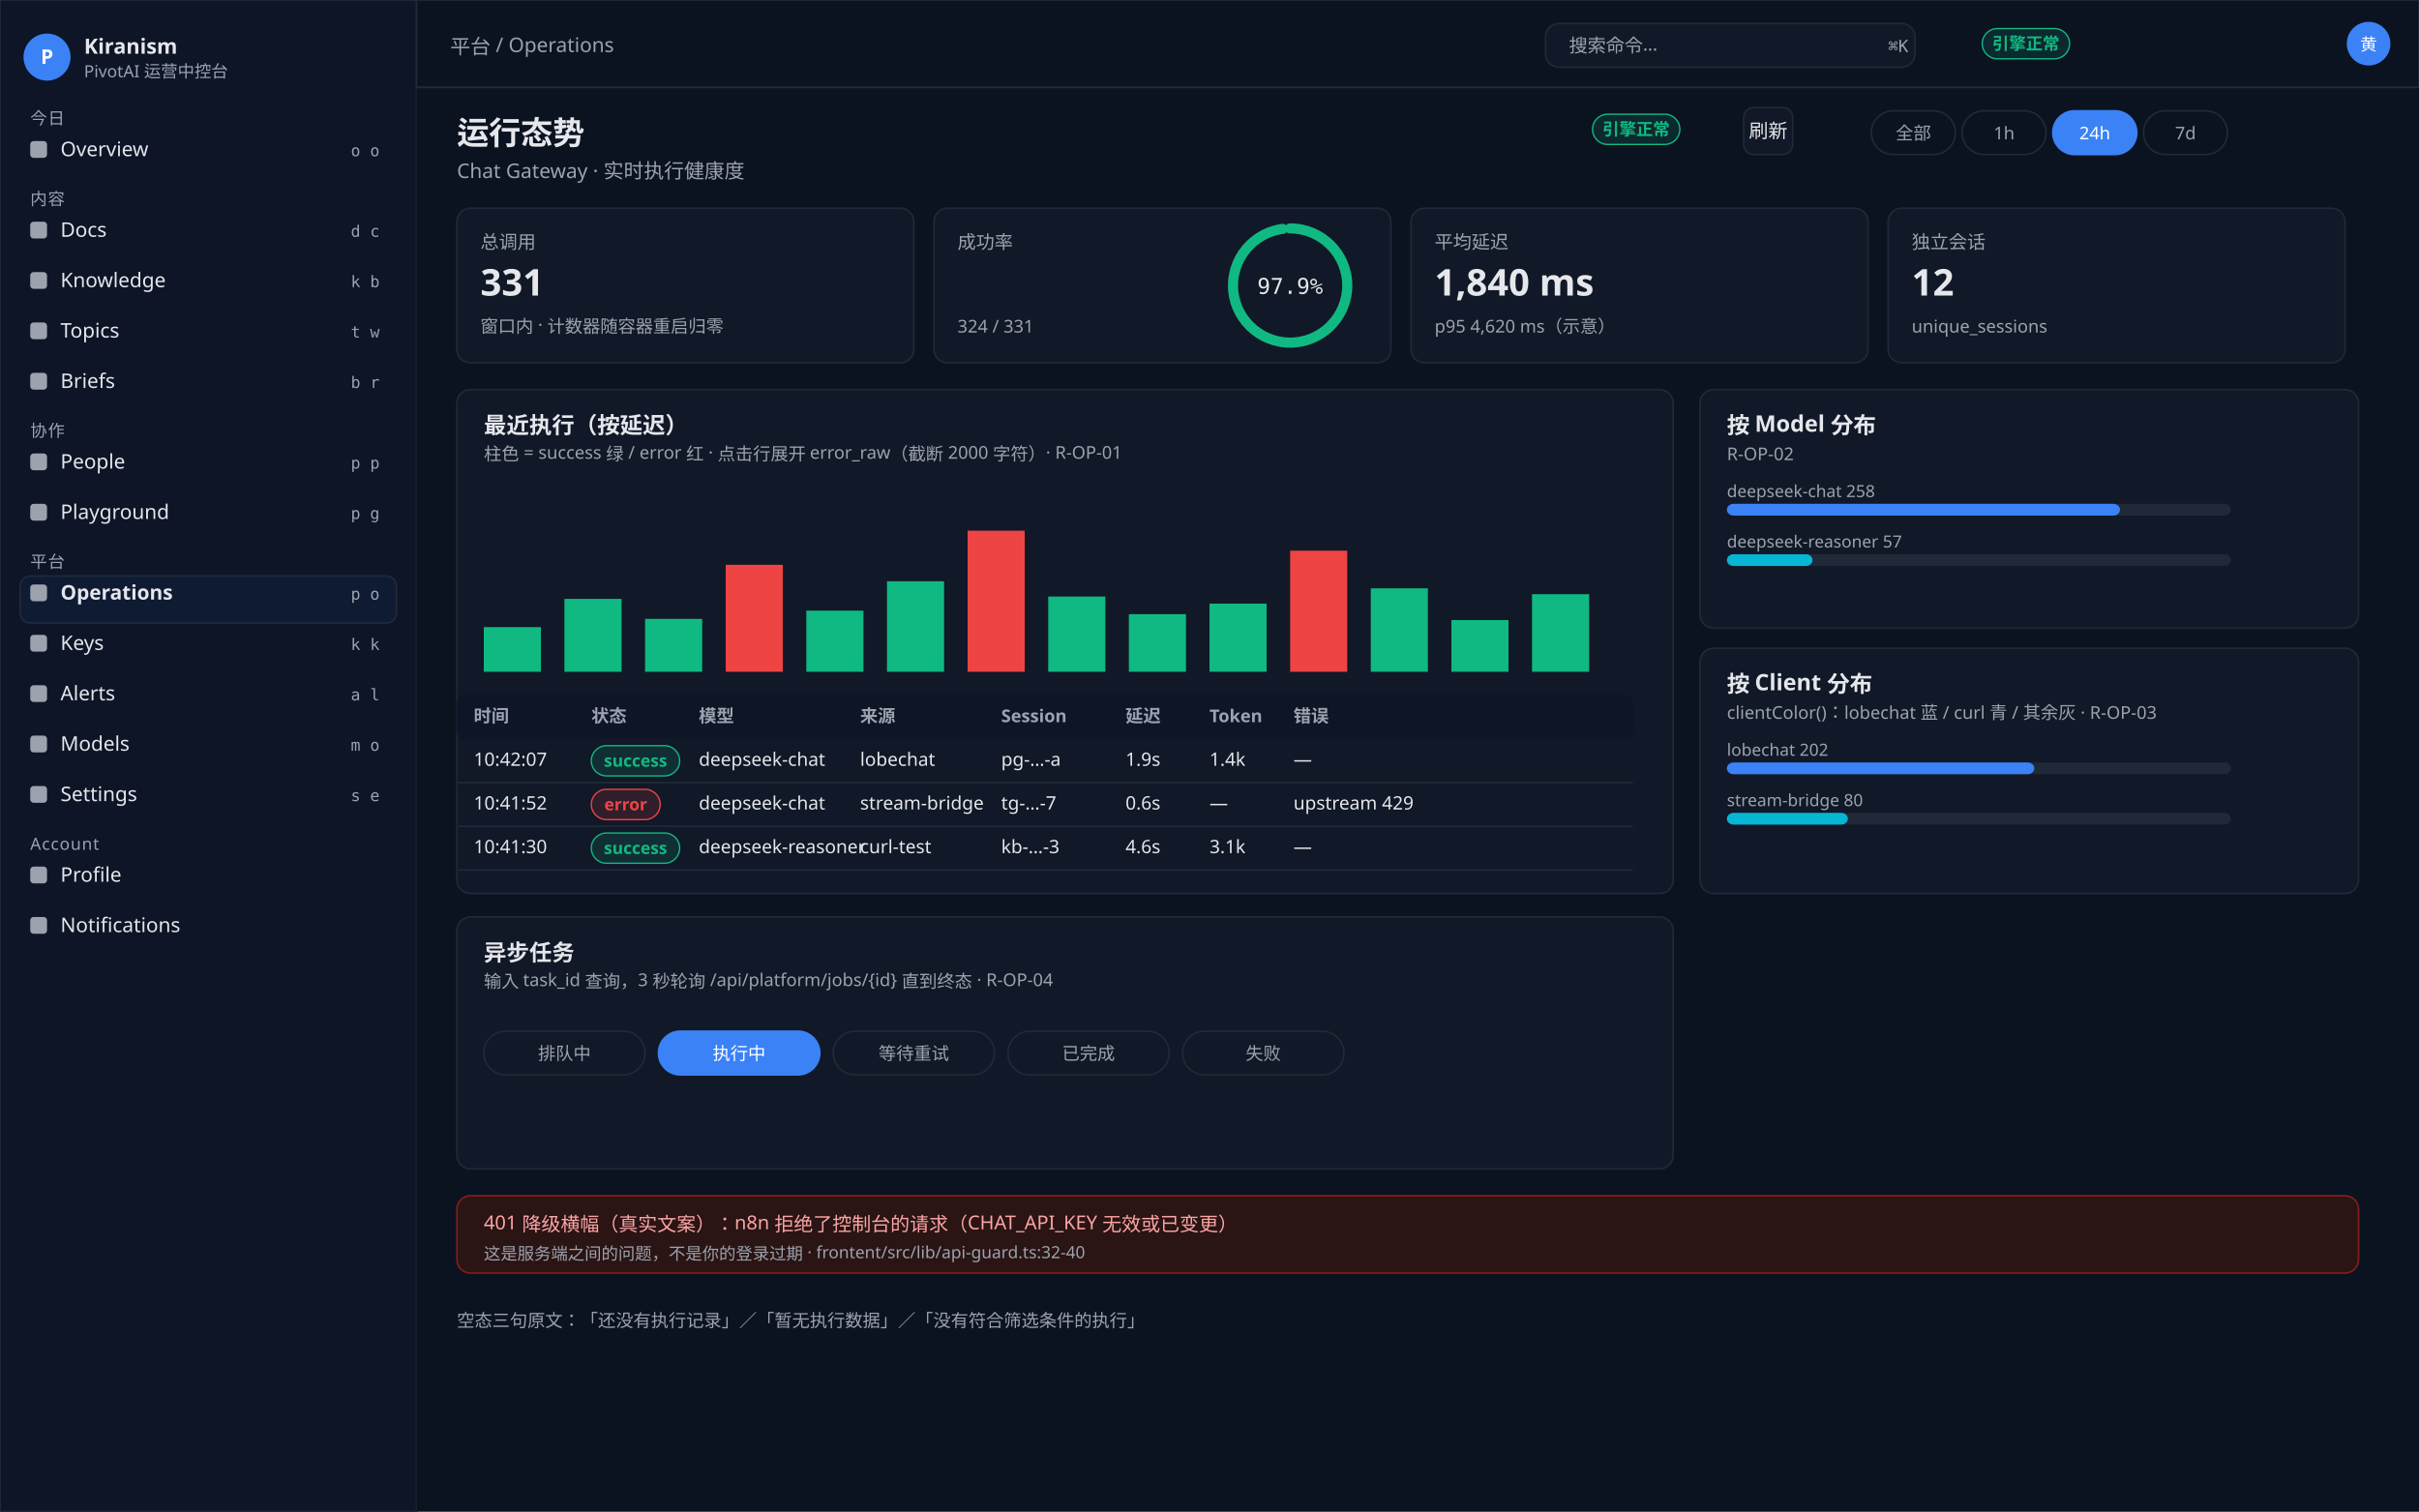
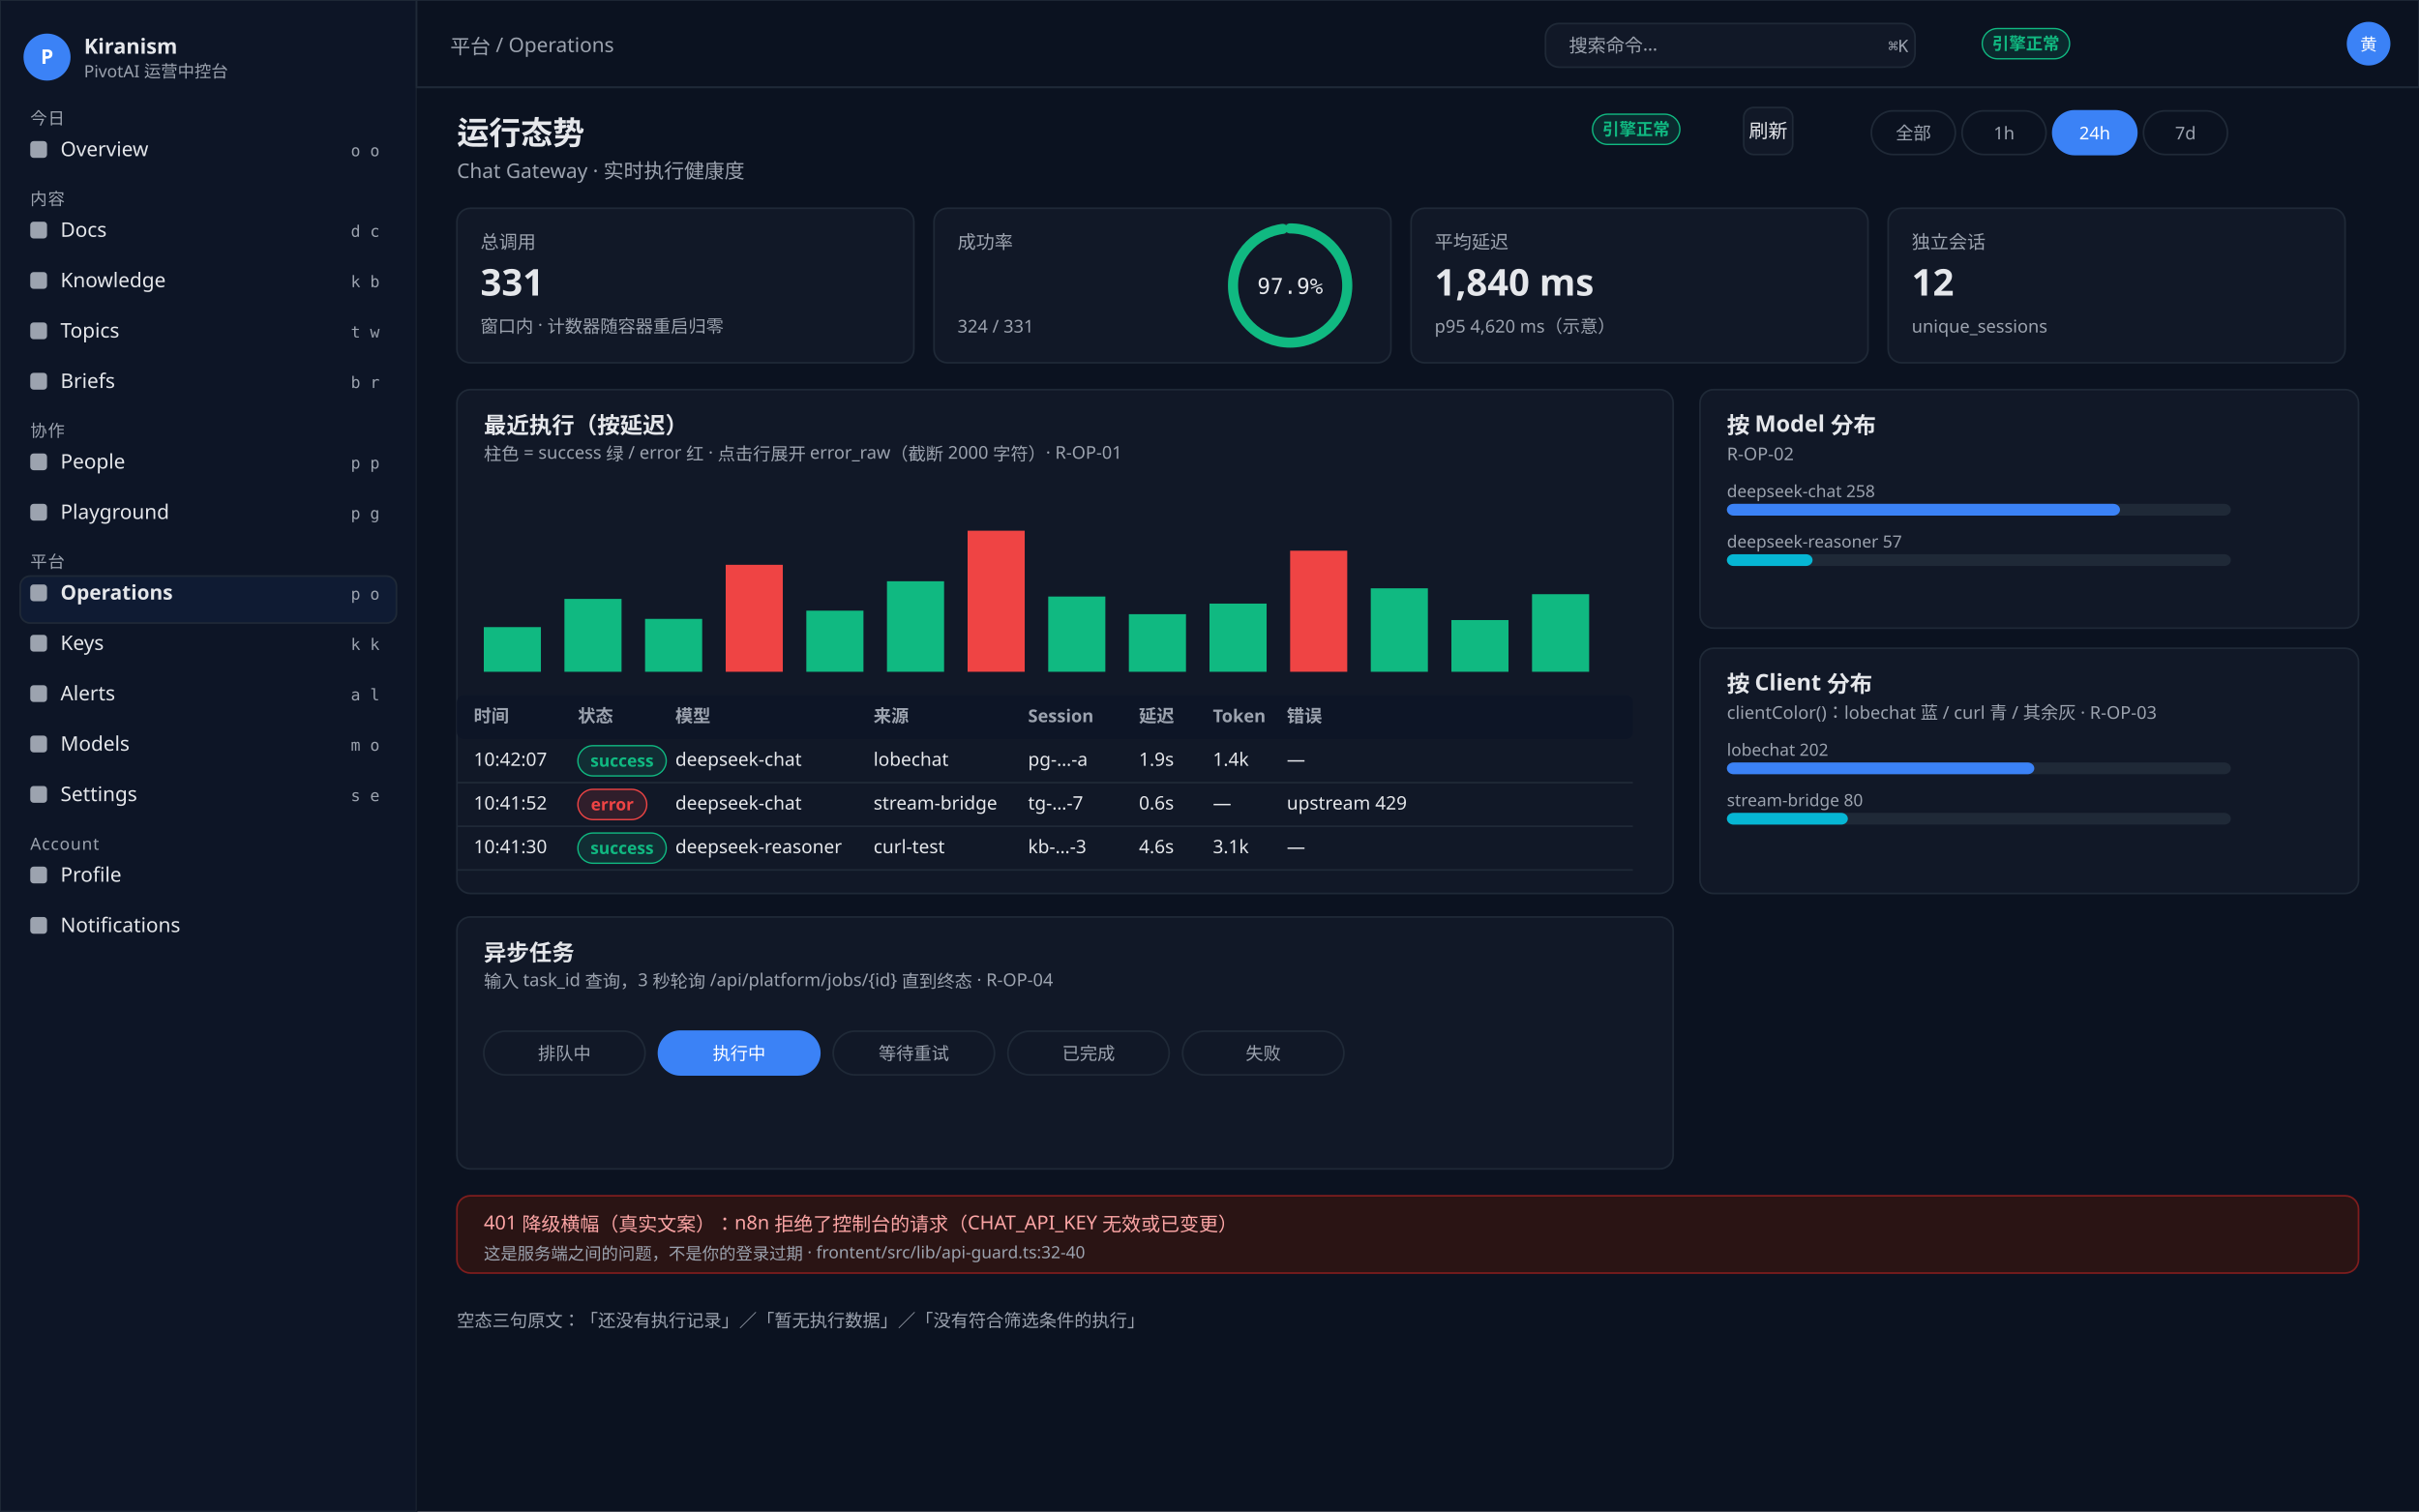
<svg xmlns="http://www.w3.org/2000/svg" width="1440" height="900" viewBox="0 0 1440 900">
  <g id="Frame/控制台 Operations（暗色指挥台）" transform="translate(0,0)">
    <rect x="0" y="0" width="1440" height="900" rx="0" fill="#0B1220" />
    <g id="Sidebar/导航 5 组 14 项（13 业务页 + Profile）" transform="translate(0,0)">
      <rect x="0" y="0" width="248" height="900" rx="0" fill="#0D1526" stroke="#1F2937" stroke-width="1" />
      <circle cx="28" cy="34" r="14" fill="#3B82F6" />
      <text x="28" y="38" font-family="Geist, 'Segoe UI', 'Microsoft YaHei', sans-serif" font-size="12" font-weight="700" fill="#FFF" text-anchor="middle">P</text>
      <text x="50" y="32" font-family="Geist, 'Segoe UI', 'Microsoft YaHei', sans-serif" font-size="12.5" font-weight="600" fill="#E5E7EB" text-anchor="start">Kiranism</text>
      <text x="50" y="46" font-family="Geist, 'Segoe UI', 'Microsoft YaHei', sans-serif" font-size="10" font-weight="400" fill="#9CA3AF" text-anchor="start">PivotAI 运营中控台</text>
      <text x="18" y="74" font-family="Geist, 'Segoe UI', 'Microsoft YaHei', sans-serif" font-size="10" font-weight="400" fill="#9CA3AF" text-anchor="start" letter-spacing="0.5">今日</text>
      <rect x="18" y="84" width="10" height="10" rx="2" fill="#9CA3AF" />
      <text x="36" y="93" font-family="Geist, 'Segoe UI', 'Microsoft YaHei', sans-serif" font-size="12" font-weight="400" fill="#E5E7EB" text-anchor="start">Overview</text>
      <text x="226" y="93" font-family="'Geist Mono', 'Cascadia Mono', Consolas, monospace" font-size="9.5" font-weight="400" fill="#9CA3AF" text-anchor="end">o o</text>
      <text x="18" y="122" font-family="Geist, 'Segoe UI', 'Microsoft YaHei', sans-serif" font-size="10" font-weight="400" fill="#9CA3AF" text-anchor="start" letter-spacing="0.5">内容</text>
      <rect x="18" y="132" width="10" height="10" rx="2" fill="#9CA3AF" />
      <text x="36" y="141" font-family="Geist, 'Segoe UI', 'Microsoft YaHei', sans-serif" font-size="12" font-weight="400" fill="#E5E7EB" text-anchor="start">Docs</text>
      <text x="226" y="141" font-family="'Geist Mono', 'Cascadia Mono', Consolas, monospace" font-size="9.5" font-weight="400" fill="#9CA3AF" text-anchor="end">d c</text>
      <rect x="18" y="162" width="10" height="10" rx="2" fill="#9CA3AF" />
      <text x="36" y="171" font-family="Geist, 'Segoe UI', 'Microsoft YaHei', sans-serif" font-size="12" font-weight="400" fill="#E5E7EB" text-anchor="start">Knowledge</text>
      <text x="226" y="171" font-family="'Geist Mono', 'Cascadia Mono', Consolas, monospace" font-size="9.5" font-weight="400" fill="#9CA3AF" text-anchor="end">k b</text>
      <rect x="18" y="192" width="10" height="10" rx="2" fill="#9CA3AF" />
      <text x="36" y="201" font-family="Geist, 'Segoe UI', 'Microsoft YaHei', sans-serif" font-size="12" font-weight="400" fill="#E5E7EB" text-anchor="start">Topics</text>
      <text x="226" y="201" font-family="'Geist Mono', 'Cascadia Mono', Consolas, monospace" font-size="9.5" font-weight="400" fill="#9CA3AF" text-anchor="end">t w</text>
      <rect x="18" y="222" width="10" height="10" rx="2" fill="#9CA3AF" />
      <text x="36" y="231" font-family="Geist, 'Segoe UI', 'Microsoft YaHei', sans-serif" font-size="12" font-weight="400" fill="#E5E7EB" text-anchor="start">Briefs</text>
      <text x="226" y="231" font-family="'Geist Mono', 'Cascadia Mono', Consolas, monospace" font-size="9.5" font-weight="400" fill="#9CA3AF" text-anchor="end">b r</text>
      <text x="18" y="260" font-family="Geist, 'Segoe UI', 'Microsoft YaHei', sans-serif" font-size="10" font-weight="400" fill="#9CA3AF" text-anchor="start" letter-spacing="0.5">协作</text>
      <rect x="18" y="270" width="10" height="10" rx="2" fill="#9CA3AF" />
      <text x="36" y="279" font-family="Geist, 'Segoe UI', 'Microsoft YaHei', sans-serif" font-size="12" font-weight="400" fill="#E5E7EB" text-anchor="start">People</text>
      <text x="226" y="279" font-family="'Geist Mono', 'Cascadia Mono', Consolas, monospace" font-size="9.5" font-weight="400" fill="#9CA3AF" text-anchor="end">p p</text>
      <rect x="18" y="300" width="10" height="10" rx="2" fill="#9CA3AF" />
      <text x="36" y="309" font-family="Geist, 'Segoe UI', 'Microsoft YaHei', sans-serif" font-size="12" font-weight="400" fill="#E5E7EB" text-anchor="start">Playground</text>
      <text x="226" y="309" font-family="'Geist Mono', 'Cascadia Mono', Consolas, monospace" font-size="9.5" font-weight="400" fill="#9CA3AF" text-anchor="end">p g</text>
      <text x="18" y="338" font-family="Geist, 'Segoe UI', 'Microsoft YaHei', sans-serif" font-size="10" font-weight="400" fill="#9CA3AF" text-anchor="start" letter-spacing="0.5">平台</text>
      <rect x="12" y="343" width="224" height="28" rx="6" fill="#0F1B33" stroke="#1F2937" stroke-width="1" />
      <rect x="18" y="348" width="10" height="10" rx="2" fill="#9CA3AF" />
      <text x="36" y="357" font-family="Geist, 'Segoe UI', 'Microsoft YaHei', sans-serif" font-size="12" font-weight="600" fill="#E5E7EB" text-anchor="start">Operations</text>
      <text x="226" y="357" font-family="'Geist Mono', 'Cascadia Mono', Consolas, monospace" font-size="9.5" font-weight="400" fill="#9CA3AF" text-anchor="end">p o</text>
      <rect x="18" y="378" width="10" height="10" rx="2" fill="#9CA3AF" />
      <text x="36" y="387" font-family="Geist, 'Segoe UI', 'Microsoft YaHei', sans-serif" font-size="12" font-weight="400" fill="#E5E7EB" text-anchor="start">Keys</text>
      <text x="226" y="387" font-family="'Geist Mono', 'Cascadia Mono', Consolas, monospace" font-size="9.5" font-weight="400" fill="#9CA3AF" text-anchor="end">k k</text>
      <rect x="18" y="408" width="10" height="10" rx="2" fill="#9CA3AF" />
      <text x="36" y="417" font-family="Geist, 'Segoe UI', 'Microsoft YaHei', sans-serif" font-size="12" font-weight="400" fill="#E5E7EB" text-anchor="start">Alerts</text>
      <text x="226" y="417" font-family="'Geist Mono', 'Cascadia Mono', Consolas, monospace" font-size="9.5" font-weight="400" fill="#9CA3AF" text-anchor="end">a l</text>
      <rect x="18" y="438" width="10" height="10" rx="2" fill="#9CA3AF" />
      <text x="36" y="447" font-family="Geist, 'Segoe UI', 'Microsoft YaHei', sans-serif" font-size="12" font-weight="400" fill="#E5E7EB" text-anchor="start">Models</text>
      <text x="226" y="447" font-family="'Geist Mono', 'Cascadia Mono', Consolas, monospace" font-size="9.5" font-weight="400" fill="#9CA3AF" text-anchor="end">m o</text>
      <rect x="18" y="468" width="10" height="10" rx="2" fill="#9CA3AF" />
      <text x="36" y="477" font-family="Geist, 'Segoe UI', 'Microsoft YaHei', sans-serif" font-size="12" font-weight="400" fill="#E5E7EB" text-anchor="start">Settings</text>
      <text x="226" y="477" font-family="'Geist Mono', 'Cascadia Mono', Consolas, monospace" font-size="9.5" font-weight="400" fill="#9CA3AF" text-anchor="end">s e</text>
      <text x="18" y="506" font-family="Geist, 'Segoe UI', 'Microsoft YaHei', sans-serif" font-size="10" font-weight="400" fill="#9CA3AF" text-anchor="start" letter-spacing="0.5">Account</text>
      <rect x="18" y="516" width="10" height="10" rx="2" fill="#9CA3AF" />
      <text x="36" y="525" font-family="Geist, 'Segoe UI', 'Microsoft YaHei', sans-serif" font-size="12" font-weight="400" fill="#E5E7EB" text-anchor="start">Profile</text>
      <rect x="18" y="546" width="10" height="10" rx="2" fill="#9CA3AF" />
      <text x="36" y="555" font-family="Geist, 'Segoe UI', 'Microsoft YaHei', sans-serif" font-size="12" font-weight="400" fill="#E5E7EB" text-anchor="start">Notifications</text>
    </g>
    <g id="Main" transform="translate(248,0)">
      <rect x="0" y="0" width="1192" height="900" rx="0" fill="#0B1220" />
      <g id="Topbar/平台 / Operations" transform="translate(0,0)">
        <rect x="0" y="0" width="1192" height="52" rx="0" fill="#0B1220" stroke="#1F2937" stroke-width="1" />
        <line x1="0" y1="52" x2="1192" y2="52" stroke="#1F2937" stroke-width="1" />
        <text x="20" y="32" font-family="Geist, 'Segoe UI', 'Microsoft YaHei', sans-serif" font-size="12" font-weight="400" fill="#9CA3AF" text-anchor="start">平台 / Operations</text>
        <rect x="672" y="14" width="220" height="26" rx="8" fill="#111827" stroke="#1F2937" stroke-width="1" />
        <text x="686" y="31" font-family="Geist, 'Segoe UI', 'Microsoft YaHei', sans-serif" font-size="11" font-weight="400" fill="#9CA3AF" text-anchor="start">搜索命令…</text>
        <text x="876" y="31" font-family="'Geist Mono', 'Cascadia Mono', Consolas, monospace" font-size="10" font-weight="400" fill="#9CA3AF" text-anchor="start">⌘K</text>
        <g id="Badge/引擎正常" transform="translate(932,17)">
          <rect x="0" y="0" width="52" height="18" rx="9" fill="#10B981" opacity="0.14" />
          <rect x="0" y="0" width="52" height="18" rx="9" fill="none" stroke="#10B981" stroke-width="0.8" />
          <text x="26" y="12.5" font-family="Geist, 'Segoe UI', 'Microsoft YaHei', sans-serif" font-size="10" font-weight="600" fill="#10B981" text-anchor="middle">引擎正常</text>
        </g>
        <circle cx="1162" cy="26" r="13" fill="#3B82F6" />
        <text x="1162" y="30" font-family="Geist, 'Segoe UI', 'Microsoft YaHei', sans-serif" font-size="10" font-weight="400" fill="#fff" text-anchor="middle">黄</text>
      </g>
      <text x="24" y="86" font-family="Geist, 'Segoe UI', 'Microsoft YaHei', sans-serif" font-size="19" font-weight="640" fill="#E5E7EB" text-anchor="start">运行态势</text>
      <text x="24" y="106" font-family="Geist, 'Segoe UI', 'Microsoft YaHei', sans-serif" font-size="12" font-weight="400" fill="#9CA3AF" text-anchor="start">Chat Gateway · 实时执行健康度</text>
      <g id="Badge/引擎正常" transform="translate(700,68)">
        <rect x="0" y="0" width="52" height="18" rx="9" fill="#10B981" opacity="0.14" />
        <rect x="0" y="0" width="52" height="18" rx="9" fill="none" stroke="#10B981" stroke-width="0.8" />
        <text x="26" y="12.5" font-family="Geist, 'Segoe UI', 'Microsoft YaHei', sans-serif" font-size="10" font-weight="600" fill="#10B981" text-anchor="middle">引擎正常</text>
      </g>
      <g id="Button/刷新" transform="translate(790,64)">
        <rect x="0" y="0" width="29.2" height="28" rx="6" fill="#111827" stroke="#1F2937" stroke-width="1" />
        <text x="14.6" y="18" font-family="Geist, 'Segoe UI', 'Microsoft YaHei', sans-serif" font-size="11.5" font-weight="400" fill="#E5E7EB" text-anchor="middle">刷新</text>
      </g>
      <g id="RangeChips/全部 1h 24h 7d" transform="translate(0,0)">
        <rect x="866" y="66" width="50" height="26" rx="13" fill="none" stroke="#1F2937" stroke-width="1" />
        <text x="891" y="83" font-family="Geist, 'Segoe UI', 'Microsoft YaHei', sans-serif" font-size="10.5" font-weight="400" fill="#9CA3AF" text-anchor="middle">全部</text>
        <rect x="920" y="66" width="50" height="26" rx="13" fill="none" stroke="#1F2937" stroke-width="1" />
        <text x="945" y="83" font-family="Geist, 'Segoe UI', 'Microsoft YaHei', sans-serif" font-size="10.5" font-weight="400" fill="#9CA3AF" text-anchor="middle">1h</text>
        <rect x="974" y="66" width="50" height="26" rx="13" fill="#3B82F6" stroke="#3B82F6" stroke-width="1" />
        <text x="999" y="83" font-family="Geist, 'Segoe UI', 'Microsoft YaHei', sans-serif" font-size="10.5" font-weight="400" fill="#fff" text-anchor="middle">24h</text>
        <rect x="1028" y="66" width="50" height="26" rx="13" fill="none" stroke="#1F2937" stroke-width="1" />
        <text x="1053" y="83" font-family="Geist, 'Segoe UI', 'Microsoft YaHei', sans-serif" font-size="10.5" font-weight="400" fill="#9CA3AF" text-anchor="middle">7d</text>
      </g>
      <g id="KPI/总调用" transform="translate(24,124)">
        <rect x="0" y="0" width="272" height="92" rx="8" fill="#111827" stroke="#1F2937" stroke-width="1" />
        <text x="14" y="24" font-family="Geist, 'Segoe UI', 'Microsoft YaHei', sans-serif" font-size="11" font-weight="400" fill="#9CA3AF" text-anchor="start">总调用</text>
        <text x="14" y="52" font-family="Geist, 'Segoe UI', 'Microsoft YaHei', sans-serif" font-size="22" font-weight="650" fill="#E5E7EB" text-anchor="start">331</text>
        <text x="14" y="74" font-family="Geist, 'Segoe UI', 'Microsoft YaHei', sans-serif" font-size="10.5" font-weight="400" fill="#9CA3AF" text-anchor="start">窗口内 · 计数器随容器重启归零</text>
      </g>
      <g id="KPI/成功率环" transform="translate(308,124)">
        <rect x="0" y="0" width="272" height="92" rx="8" fill="#111827" stroke="#1F2937" stroke-width="1" />
        <text x="14" y="24" font-family="Geist, 'Segoe UI', 'Microsoft YaHei', sans-serif" font-size="11" font-weight="400" fill="#9CA3AF" text-anchor="start">成功率</text>
        <text x="14" y="74" font-family="Geist, 'Segoe UI', 'Microsoft YaHei', sans-serif" font-size="10.5" font-weight="400" fill="#9CA3AF" text-anchor="start">324 / 331</text>
        <circle cx="212" cy="46" r="34" fill="none" stroke="#1F2937" stroke-width="6" />
        <circle cx="212" cy="46" r="34" fill="none" stroke="#10B981" stroke-width="6" stroke-linecap="round" stroke-dasharray="213.6" stroke-dashoffset="4.5" transform="rotate(-90 212 46)" />
        <text x="212" y="51" font-family="'Geist Mono', 'Cascadia Mono', Consolas, monospace" font-size="13" font-weight="400" fill="#E5E7EB" text-anchor="middle">97.9%</text>
      </g>
      <g id="KPI/平均延迟" transform="translate(592,124)">
        <rect x="0" y="0" width="272" height="92" rx="8" fill="#111827" stroke="#1F2937" stroke-width="1" />
        <text x="14" y="24" font-family="Geist, 'Segoe UI', 'Microsoft YaHei', sans-serif" font-size="11" font-weight="400" fill="#9CA3AF" text-anchor="start">平均延迟</text>
        <text x="14" y="52" font-family="Geist, 'Segoe UI', 'Microsoft YaHei', sans-serif" font-size="22" font-weight="650" fill="#E5E7EB" text-anchor="start">1,840 ms</text>
        <text x="14" y="74" font-family="Geist, 'Segoe UI', 'Microsoft YaHei', sans-serif" font-size="10.5" font-weight="400" fill="#9CA3AF" text-anchor="start">p95 4,620 ms（示意）</text>
      </g>
      <g id="KPI/独立会话" transform="translate(876,124)">
        <rect x="0" y="0" width="272" height="92" rx="8" fill="#111827" stroke="#1F2937" stroke-width="1" />
        <text x="14" y="24" font-family="Geist, 'Segoe UI', 'Microsoft YaHei', sans-serif" font-size="11" font-weight="400" fill="#9CA3AF" text-anchor="start">独立会话</text>
        <text x="14" y="52" font-family="Geist, 'Segoe UI', 'Microsoft YaHei', sans-serif" font-size="22" font-weight="650" fill="#E5E7EB" text-anchor="start">12</text>
        <text x="14" y="74" font-family="Geist, 'Segoe UI', 'Microsoft YaHei', sans-serif" font-size="10.5" font-weight="400" fill="#9CA3AF" text-anchor="start">unique_sessions</text>
      </g>
      <g id="Card/最近执行（按延迟）" transform="translate(24,232)">
        <rect x="0" y="0" width="724" height="300" rx="8" fill="#111827" stroke="#1F2937" stroke-width="1" />
        <text x="16" y="26" font-family="Geist, 'Segoe UI', 'Microsoft YaHei', sans-serif" font-size="13.5" font-weight="600" fill="#E5E7EB" text-anchor="start">最近执行（按延迟）</text>
        <text x="16" y="42" font-family="Geist, 'Segoe UI', 'Microsoft YaHei', sans-serif" font-size="10.5" font-weight="400" fill="#9CA3AF" text-anchor="start">柱色 = success 绿 / error 红 · 点击行展开 error_raw（截断 2000 字符）· R-OP-01</text>
      </g>
      <g id="BarChart/延迟柱" transform="translate(0,0)">
        <rect x="40" y="373.4" width="34" height="26.6" rx="0" fill="#10B981" />
        <rect x="88" y="356.6" width="34" height="43.4" rx="0" fill="#10B981" />
        <rect x="136" y="368.5" width="34" height="31.5" rx="0" fill="#10B981" />
        <rect x="184" y="336.3" width="34" height="63.7" rx="0" fill="#EF4444" />
        <rect x="232" y="363.6" width="34" height="36.4" rx="0" fill="#10B981" />
        <rect x="280" y="346.1" width="34" height="53.9" rx="0" fill="#10B981" />
        <rect x="328" y="316" width="34" height="84" rx="0" fill="#EF4444" />
        <rect x="376" y="355.2" width="34" height="44.8" rx="0" fill="#10B981" />
        <rect x="424" y="365.7" width="34" height="34.3" rx="0" fill="#10B981" />
        <rect x="472" y="359.4" width="34" height="40.6" rx="0" fill="#10B981" />
        <rect x="520" y="327.9" width="34" height="72.1" rx="0" fill="#EF4444" />
        <rect x="568" y="350.3" width="34" height="49.7" rx="0" fill="#10B981" />
        <rect x="616" y="369.2" width="34" height="30.8" rx="0" fill="#10B981" />
        <rect x="664" y="353.8" width="34" height="46.2" rx="0" fill="#10B981" />
      </g>
      <rect x="24" y="414" width="700" height="26" rx="4" fill="#0D1526" />
      <text x="34" y="430" font-family="Geist, 'Segoe UI', 'Microsoft YaHei', sans-serif" font-size="10.5" font-weight="600" fill="#9CA3AF" text-anchor="start">时间</text>
-       <text x="104" y="430" font-family="Geist, 'Segoe UI', 'Microsoft YaHei', sans-serif" font-size="10.5" font-weight="600" fill="#9CA3AF" text-anchor="start">状态</text>
-       <text x="168" y="430" font-family="Geist, 'Segoe UI', 'Microsoft YaHei', sans-serif" font-size="10.5" font-weight="600" fill="#9CA3AF" text-anchor="start">模型</text>
-       <text x="264" y="430" font-family="Geist, 'Segoe UI', 'Microsoft YaHei', sans-serif" font-size="10.5" font-weight="600" fill="#9CA3AF" text-anchor="start">来源</text>
-       <text x="348" y="430" font-family="Geist, 'Segoe UI', 'Microsoft YaHei', sans-serif" font-size="10.5" font-weight="600" fill="#9CA3AF" text-anchor="start">Session</text>
-       <text x="422" y="430" font-family="Geist, 'Segoe UI', 'Microsoft YaHei', sans-serif" font-size="10.5" font-weight="600" fill="#9CA3AF" text-anchor="start">延迟</text>
-       <text x="472" y="430" font-family="Geist, 'Segoe UI', 'Microsoft YaHei', sans-serif" font-size="10.5" font-weight="600" fill="#9CA3AF" text-anchor="start">Token</text>
-       <text x="522" y="430" font-family="Geist, 'Segoe UI', 'Microsoft YaHei', sans-serif" font-size="10.5" font-weight="600" fill="#9CA3AF" text-anchor="start">错误</text>
+       <text x="96" y="430" font-family="Geist, 'Segoe UI', 'Microsoft YaHei', sans-serif" font-size="10.5" font-weight="600" fill="#9CA3AF" text-anchor="start">状态</text>
+       <text x="154" y="430" font-family="Geist, 'Segoe UI', 'Microsoft YaHei', sans-serif" font-size="10.5" font-weight="600" fill="#9CA3AF" text-anchor="start">模型</text>
+       <text x="272" y="430" font-family="Geist, 'Segoe UI', 'Microsoft YaHei', sans-serif" font-size="10.5" font-weight="600" fill="#9CA3AF" text-anchor="start">来源</text>
+       <text x="364" y="430" font-family="Geist, 'Segoe UI', 'Microsoft YaHei', sans-serif" font-size="10.5" font-weight="600" fill="#9CA3AF" text-anchor="start">Session</text>
+       <text x="430" y="430" font-family="Geist, 'Segoe UI', 'Microsoft YaHei', sans-serif" font-size="10.5" font-weight="600" fill="#9CA3AF" text-anchor="start">延迟</text>
+       <text x="474" y="430" font-family="Geist, 'Segoe UI', 'Microsoft YaHei', sans-serif" font-size="10.5" font-weight="600" fill="#9CA3AF" text-anchor="start">Token</text>
+       <text x="518" y="430" font-family="Geist, 'Segoe UI', 'Microsoft YaHei', sans-serif" font-size="10.5" font-weight="600" fill="#9CA3AF" text-anchor="start">错误</text>
      <line x1="24" y1="466" x2="724" y2="466" stroke="#1F2937" stroke-width="1" />
      <text x="34" y="456" font-family="Geist, 'Segoe UI', 'Microsoft YaHei', sans-serif" font-size="11" font-weight="400" fill="#E5E7EB" text-anchor="start">10:42:07</text>
-       <g id="Badge/success" transform="translate(104,444)">
+       <g id="Badge/success" transform="translate(96,444)">
        <rect x="0" y="0" width="52.6" height="18" rx="9" fill="#10B981" opacity="0.14" />
        <rect x="0" y="0" width="52.6" height="18" rx="9" fill="none" stroke="#10B981" stroke-width="0.8" />
        <text x="26.3" y="12.5" font-family="Geist, 'Segoe UI', 'Microsoft YaHei', sans-serif" font-size="10" font-weight="600" fill="#10B981" text-anchor="middle">success</text>
      </g>
-       <text x="168" y="456" font-family="Geist, 'Segoe UI', 'Microsoft YaHei', sans-serif" font-size="11" font-weight="400" fill="#E5E7EB" text-anchor="start">deepseek-chat</text>
-       <text x="264" y="456" font-family="Geist, 'Segoe UI', 'Microsoft YaHei', sans-serif" font-size="11" font-weight="400" fill="#E5E7EB" text-anchor="start">lobechat</text>
-       <text x="348" y="456" font-family="Geist, 'Segoe UI', 'Microsoft YaHei', sans-serif" font-size="11" font-weight="400" fill="#E5E7EB" text-anchor="start">pg-…-a</text>
-       <text x="422" y="456" font-family="Geist, 'Segoe UI', 'Microsoft YaHei', sans-serif" font-size="11" font-weight="400" fill="#E5E7EB" text-anchor="start">1.9s</text>
-       <text x="472" y="456" font-family="Geist, 'Segoe UI', 'Microsoft YaHei', sans-serif" font-size="11" font-weight="400" fill="#E5E7EB" text-anchor="start">1.4k</text>
-       <text x="522" y="456" font-family="Geist, 'Segoe UI', 'Microsoft YaHei', sans-serif" font-size="11" font-weight="400" fill="#E5E7EB" text-anchor="start">—</text>
+       <text x="154" y="456" font-family="Geist, 'Segoe UI', 'Microsoft YaHei', sans-serif" font-size="11" font-weight="400" fill="#E5E7EB" text-anchor="start">deepseek-chat</text>
+       <text x="272" y="456" font-family="Geist, 'Segoe UI', 'Microsoft YaHei', sans-serif" font-size="11" font-weight="400" fill="#E5E7EB" text-anchor="start">lobechat</text>
+       <text x="364" y="456" font-family="Geist, 'Segoe UI', 'Microsoft YaHei', sans-serif" font-size="11" font-weight="400" fill="#E5E7EB" text-anchor="start">pg-…-a</text>
+       <text x="430" y="456" font-family="Geist, 'Segoe UI', 'Microsoft YaHei', sans-serif" font-size="11" font-weight="400" fill="#E5E7EB" text-anchor="start">1.9s</text>
+       <text x="474" y="456" font-family="Geist, 'Segoe UI', 'Microsoft YaHei', sans-serif" font-size="11" font-weight="400" fill="#E5E7EB" text-anchor="start">1.4k</text>
+       <text x="518" y="456" font-family="Geist, 'Segoe UI', 'Microsoft YaHei', sans-serif" font-size="11" font-weight="400" fill="#E5E7EB" text-anchor="start">—</text>
      <line x1="24" y1="492" x2="724" y2="492" stroke="#1F2937" stroke-width="1" />
      <text x="34" y="482" font-family="Geist, 'Segoe UI', 'Microsoft YaHei', sans-serif" font-size="11" font-weight="400" fill="#E5E7EB" text-anchor="start">10:41:52</text>
-       <g id="Badge/error" transform="translate(104,470)">
+       <g id="Badge/error" transform="translate(96,470)">
        <rect x="0" y="0" width="41" height="18" rx="9" fill="#EF4444" opacity="0.14" />
        <rect x="0" y="0" width="41" height="18" rx="9" fill="none" stroke="#EF4444" stroke-width="0.8" />
        <text x="20.5" y="12.5" font-family="Geist, 'Segoe UI', 'Microsoft YaHei', sans-serif" font-size="10" font-weight="600" fill="#EF4444" text-anchor="middle">error</text>
      </g>
-       <text x="168" y="482" font-family="Geist, 'Segoe UI', 'Microsoft YaHei', sans-serif" font-size="11" font-weight="400" fill="#E5E7EB" text-anchor="start">deepseek-chat</text>
-       <text x="264" y="482" font-family="Geist, 'Segoe UI', 'Microsoft YaHei', sans-serif" font-size="11" font-weight="400" fill="#E5E7EB" text-anchor="start">stream-bridge</text>
-       <text x="348" y="482" font-family="Geist, 'Segoe UI', 'Microsoft YaHei', sans-serif" font-size="11" font-weight="400" fill="#E5E7EB" text-anchor="start">tg-…-7</text>
-       <text x="422" y="482" font-family="Geist, 'Segoe UI', 'Microsoft YaHei', sans-serif" font-size="11" font-weight="400" fill="#E5E7EB" text-anchor="start">0.6s</text>
-       <text x="472" y="482" font-family="Geist, 'Segoe UI', 'Microsoft YaHei', sans-serif" font-size="11" font-weight="400" fill="#E5E7EB" text-anchor="start">—</text>
-       <text x="522" y="482" font-family="Geist, 'Segoe UI', 'Microsoft YaHei', sans-serif" font-size="11" font-weight="400" fill="#E5E7EB" text-anchor="start">upstream 429</text>
+       <text x="154" y="482" font-family="Geist, 'Segoe UI', 'Microsoft YaHei', sans-serif" font-size="11" font-weight="400" fill="#E5E7EB" text-anchor="start">deepseek-chat</text>
+       <text x="272" y="482" font-family="Geist, 'Segoe UI', 'Microsoft YaHei', sans-serif" font-size="11" font-weight="400" fill="#E5E7EB" text-anchor="start">stream-bridge</text>
+       <text x="364" y="482" font-family="Geist, 'Segoe UI', 'Microsoft YaHei', sans-serif" font-size="11" font-weight="400" fill="#E5E7EB" text-anchor="start">tg-…-7</text>
+       <text x="430" y="482" font-family="Geist, 'Segoe UI', 'Microsoft YaHei', sans-serif" font-size="11" font-weight="400" fill="#E5E7EB" text-anchor="start">0.6s</text>
+       <text x="474" y="482" font-family="Geist, 'Segoe UI', 'Microsoft YaHei', sans-serif" font-size="11" font-weight="400" fill="#E5E7EB" text-anchor="start">—</text>
+       <text x="518" y="482" font-family="Geist, 'Segoe UI', 'Microsoft YaHei', sans-serif" font-size="11" font-weight="400" fill="#E5E7EB" text-anchor="start">upstream 429</text>
      <line x1="24" y1="518" x2="724" y2="518" stroke="#1F2937" stroke-width="1" />
      <text x="34" y="508" font-family="Geist, 'Segoe UI', 'Microsoft YaHei', sans-serif" font-size="11" font-weight="400" fill="#E5E7EB" text-anchor="start">10:41:30</text>
-       <g id="Badge/success" transform="translate(104,496)">
+       <g id="Badge/success" transform="translate(96,496)">
        <rect x="0" y="0" width="52.6" height="18" rx="9" fill="#10B981" opacity="0.14" />
        <rect x="0" y="0" width="52.6" height="18" rx="9" fill="none" stroke="#10B981" stroke-width="0.8" />
        <text x="26.3" y="12.5" font-family="Geist, 'Segoe UI', 'Microsoft YaHei', sans-serif" font-size="10" font-weight="600" fill="#10B981" text-anchor="middle">success</text>
      </g>
-       <text x="168" y="508" font-family="Geist, 'Segoe UI', 'Microsoft YaHei', sans-serif" font-size="11" font-weight="400" fill="#E5E7EB" text-anchor="start">deepseek-reasoner</text>
-       <text x="264" y="508" font-family="Geist, 'Segoe UI', 'Microsoft YaHei', sans-serif" font-size="11" font-weight="400" fill="#E5E7EB" text-anchor="start">curl-test</text>
-       <text x="348" y="508" font-family="Geist, 'Segoe UI', 'Microsoft YaHei', sans-serif" font-size="11" font-weight="400" fill="#E5E7EB" text-anchor="start">kb-…-3</text>
-       <text x="422" y="508" font-family="Geist, 'Segoe UI', 'Microsoft YaHei', sans-serif" font-size="11" font-weight="400" fill="#E5E7EB" text-anchor="start">4.6s</text>
-       <text x="472" y="508" font-family="Geist, 'Segoe UI', 'Microsoft YaHei', sans-serif" font-size="11" font-weight="400" fill="#E5E7EB" text-anchor="start">3.1k</text>
-       <text x="522" y="508" font-family="Geist, 'Segoe UI', 'Microsoft YaHei', sans-serif" font-size="11" font-weight="400" fill="#E5E7EB" text-anchor="start">—</text>
+       <text x="154" y="508" font-family="Geist, 'Segoe UI', 'Microsoft YaHei', sans-serif" font-size="11" font-weight="400" fill="#E5E7EB" text-anchor="start">deepseek-reasoner</text>
+       <text x="272" y="508" font-family="Geist, 'Segoe UI', 'Microsoft YaHei', sans-serif" font-size="11" font-weight="400" fill="#E5E7EB" text-anchor="start">curl-test</text>
+       <text x="364" y="508" font-family="Geist, 'Segoe UI', 'Microsoft YaHei', sans-serif" font-size="11" font-weight="400" fill="#E5E7EB" text-anchor="start">kb-…-3</text>
+       <text x="430" y="508" font-family="Geist, 'Segoe UI', 'Microsoft YaHei', sans-serif" font-size="11" font-weight="400" fill="#E5E7EB" text-anchor="start">4.6s</text>
+       <text x="474" y="508" font-family="Geist, 'Segoe UI', 'Microsoft YaHei', sans-serif" font-size="11" font-weight="400" fill="#E5E7EB" text-anchor="start">3.1k</text>
+       <text x="518" y="508" font-family="Geist, 'Segoe UI', 'Microsoft YaHei', sans-serif" font-size="11" font-weight="400" fill="#E5E7EB" text-anchor="start">—</text>
      <g id="Card/按 Model 分布" transform="translate(764,232)">
        <rect x="0" y="0" width="392" height="142" rx="8" fill="#111827" stroke="#1F2937" stroke-width="1" />
        <text x="16" y="26" font-family="Geist, 'Segoe UI', 'Microsoft YaHei', sans-serif" font-size="13.5" font-weight="600" fill="#E5E7EB" text-anchor="start">按 Model 分布</text>
        <text x="16" y="42" font-family="Geist, 'Segoe UI', 'Microsoft YaHei', sans-serif" font-size="10.5" font-weight="400" fill="#9CA3AF" text-anchor="start">R-OP-02</text>
      </g>
      <rect x="780" y="300" width="300" height="7" rx="4" fill="#1F2937" />
      <rect x="780" y="300" width="234" height="7" rx="4" fill="#3B82F6" />
      <text x="780" y="296" font-family="Geist, 'Segoe UI', 'Microsoft YaHei', sans-serif" font-size="10" font-weight="400" fill="#9CA3AF" text-anchor="start">deepseek-chat 258</text>
      <rect x="780" y="330" width="300" height="7" rx="4" fill="#1F2937" />
      <rect x="780" y="330" width="51" height="7" rx="4" fill="#06B6D4" />
      <text x="780" y="326" font-family="Geist, 'Segoe UI', 'Microsoft YaHei', sans-serif" font-size="10" font-weight="400" fill="#9CA3AF" text-anchor="start">deepseek-reasoner 57</text>
      <g id="Card/按 Client 分布" transform="translate(764,386)">
        <rect x="0" y="0" width="392" height="146" rx="8" fill="#111827" stroke="#1F2937" stroke-width="1" />
        <text x="16" y="26" font-family="Geist, 'Segoe UI', 'Microsoft YaHei', sans-serif" font-size="13.5" font-weight="600" fill="#E5E7EB" text-anchor="start">按 Client 分布</text>
        <text x="16" y="42" font-family="Geist, 'Segoe UI', 'Microsoft YaHei', sans-serif" font-size="10.5" font-weight="400" fill="#9CA3AF" text-anchor="start">clientColor()：lobechat 蓝 / curl 青 / 其余灰 · R-OP-03</text>
      </g>
      <rect x="780" y="454" width="300" height="7" rx="4" fill="#1F2937" />
      <rect x="780" y="454" width="183" height="7" rx="4" fill="#3B82F6" />
      <text x="780" y="450" font-family="Geist, 'Segoe UI', 'Microsoft YaHei', sans-serif" font-size="10" font-weight="400" fill="#9CA3AF" text-anchor="start">lobechat 202</text>
      <rect x="780" y="484" width="300" height="7" rx="4" fill="#1F2937" />
      <rect x="780" y="484" width="72" height="7" rx="4" fill="#06B6D4" />
      <text x="780" y="480" font-family="Geist, 'Segoe UI', 'Microsoft YaHei', sans-serif" font-size="10" font-weight="400" fill="#9CA3AF" text-anchor="start">stream-bridge 80</text>
      <g id="Card/异步任务" transform="translate(24,546)">
        <rect x="0" y="0" width="724" height="150" rx="8" fill="#111827" stroke="#1F2937" stroke-width="1" />
        <text x="16" y="26" font-family="Geist, 'Segoe UI', 'Microsoft YaHei', sans-serif" font-size="13.5" font-weight="600" fill="#E5E7EB" text-anchor="start">异步任务</text>
        <text x="16" y="42" font-family="Geist, 'Segoe UI', 'Microsoft YaHei', sans-serif" font-size="10.5" font-weight="400" fill="#9CA3AF" text-anchor="start">输入 task_id 查询，3 秒轮询 /api/platform/jobs/{id} 直到终态 · R-OP-04</text>
      </g>
      <g id="StatusChips" transform="translate(0,0)">
        <rect x="40" y="614" width="96" height="26" rx="13" fill="none" stroke="#1F2937" stroke-width="1" />
        <text x="88" y="631" font-family="Geist, 'Segoe UI', 'Microsoft YaHei', sans-serif" font-size="10.5" font-weight="400" fill="#9CA3AF" text-anchor="middle">排队中</text>
        <rect x="144" y="614" width="96" height="26" rx="13" fill="#3B82F6" stroke="#3B82F6" stroke-width="1" />
        <text x="192" y="631" font-family="Geist, 'Segoe UI', 'Microsoft YaHei', sans-serif" font-size="10.5" font-weight="400" fill="#fff" text-anchor="middle">执行中</text>
        <rect x="248" y="614" width="96" height="26" rx="13" fill="none" stroke="#1F2937" stroke-width="1" />
        <text x="296" y="631" font-family="Geist, 'Segoe UI', 'Microsoft YaHei', sans-serif" font-size="10.5" font-weight="400" fill="#9CA3AF" text-anchor="middle">等待重试</text>
        <rect x="352" y="614" width="96" height="26" rx="13" fill="none" stroke="#1F2937" stroke-width="1" />
        <text x="400" y="631" font-family="Geist, 'Segoe UI', 'Microsoft YaHei', sans-serif" font-size="10.5" font-weight="400" fill="#9CA3AF" text-anchor="middle">已完成</text>
        <rect x="456" y="614" width="96" height="26" rx="13" fill="none" stroke="#1F2937" stroke-width="1" />
        <text x="504" y="631" font-family="Geist, 'Segoe UI', 'Microsoft YaHei', sans-serif" font-size="10.5" font-weight="400" fill="#9CA3AF" text-anchor="middle">失败</text>
      </g>
      <g id="降级横幅/401" transform="translate(0,0)">
        <rect x="24" y="712" width="1132" height="46" rx="8" fill="#2A1414" stroke="#7F1D1D" stroke-width="1" />
        <text x="40" y="732" font-family="Geist, 'Segoe UI', 'Microsoft YaHei', sans-serif" font-size="11.5" font-weight="400" fill="#FCA5A5" text-anchor="start">401 降级横幅（真实文案）：n8n 拒绝了控制台的请求（CHAT_API_KEY 无效或已变更）</text>
        <text x="40" y="750" font-family="Geist, 'Segoe UI', 'Microsoft YaHei', sans-serif" font-size="10" font-weight="400" fill="#9CA3AF" text-anchor="start">这是服务端之间的问题，不是你的登录过期 · frontent/src/lib/api-guard.ts:32-40</text>
      </g>
      <text x="24" y="790" font-family="Geist, 'Segoe UI', 'Microsoft YaHei', sans-serif" font-size="10.5" font-weight="400" fill="#9CA3AF" text-anchor="start">空态三句原文：「还没有执行记录」／「暂无执行数据」／「没有符合筛选条件的执行」</text>
    </g>
  </g>
</svg>
